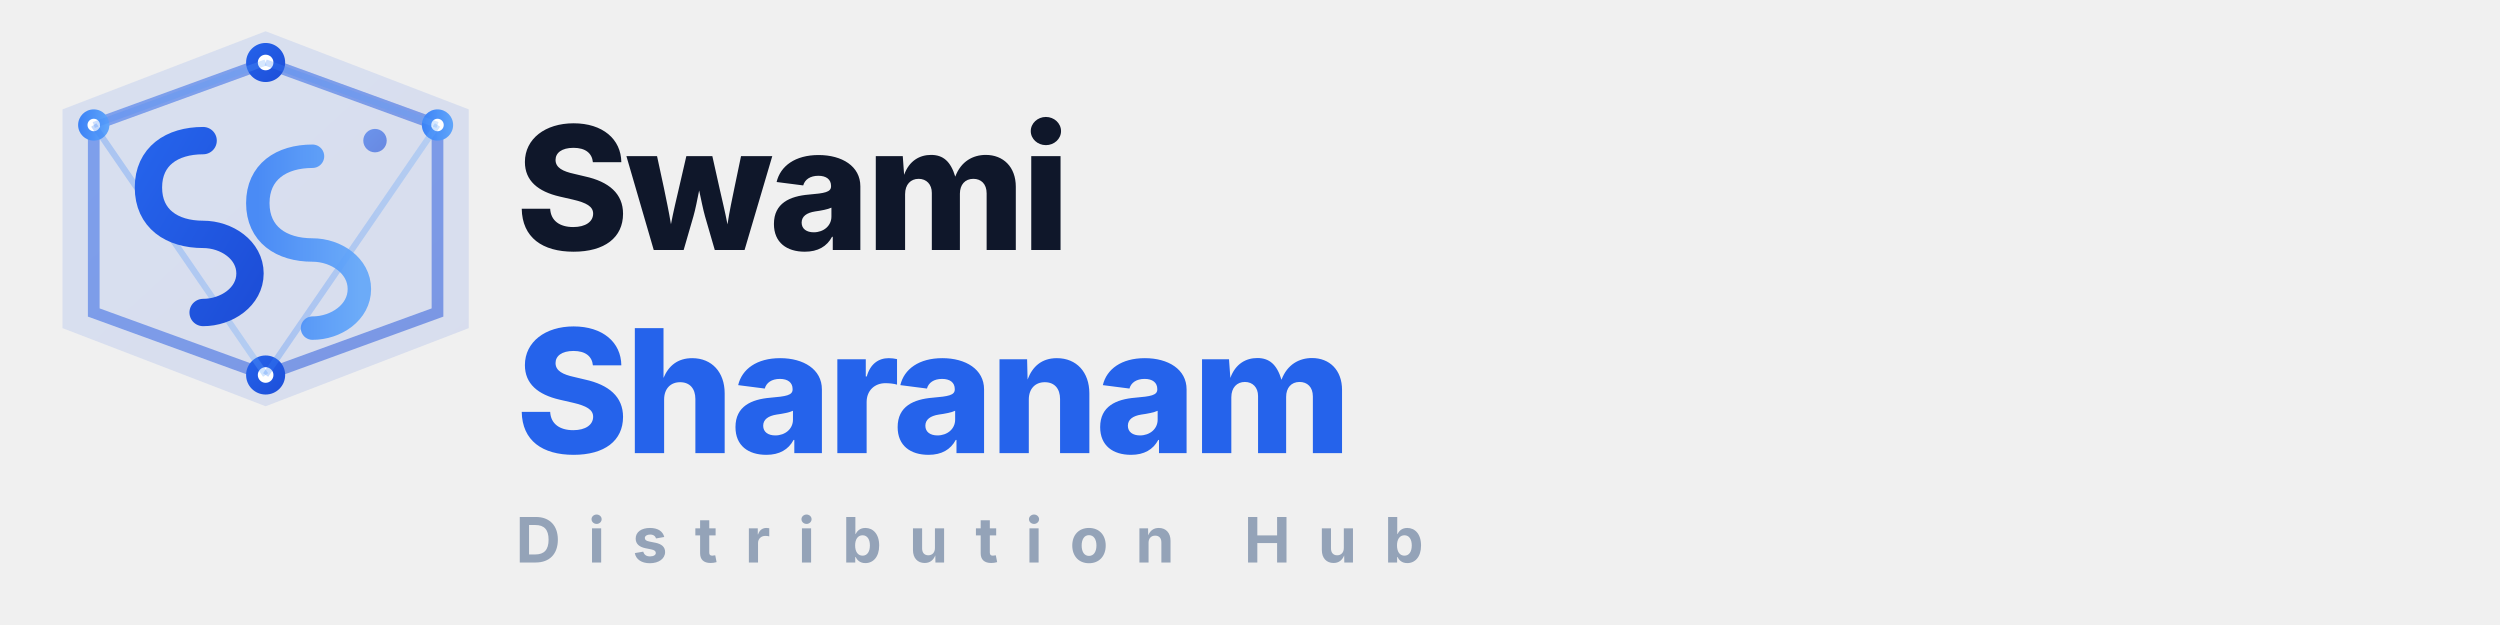
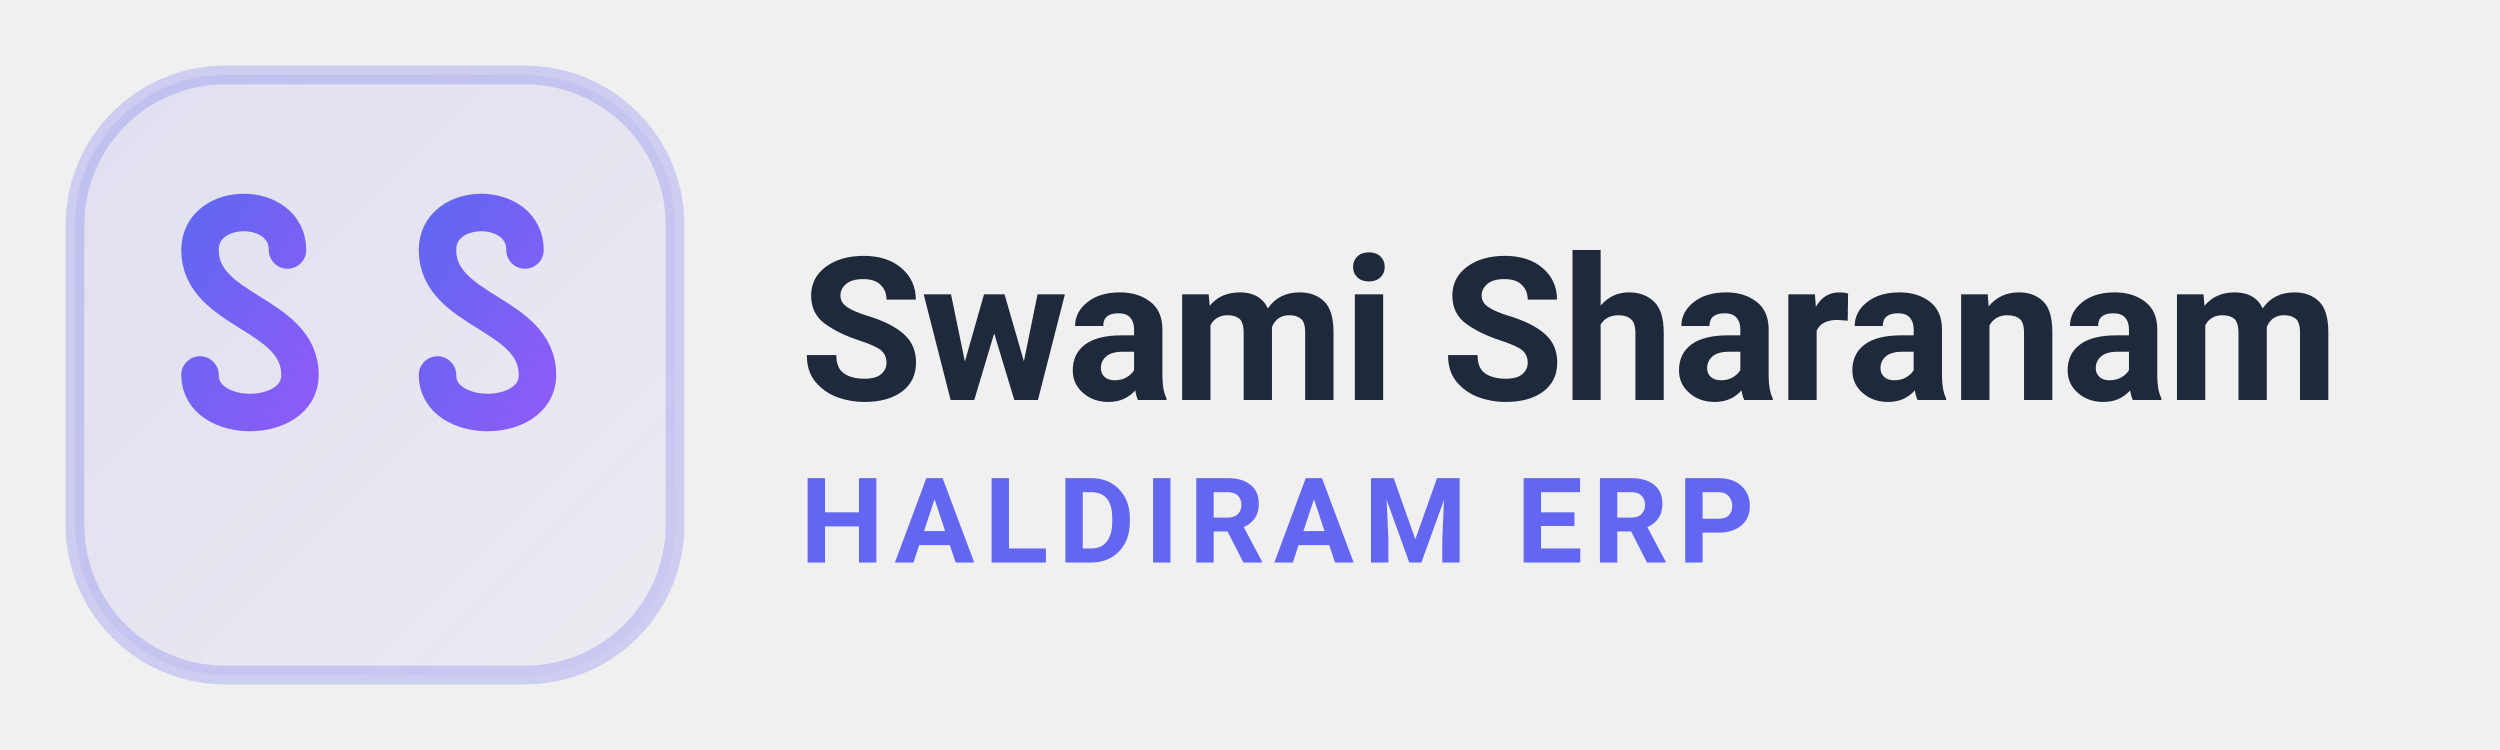
- <svg xmlns="http://www.w3.org/2000/svg" viewBox="0 0 320 80" width="320" height="80">
+ <svg xmlns="http://www.w3.org/2000/svg" viewBox="0 0 200 60" width="200" height="60">
  <defs>
-     <linearGradient id="primary" x1="0%" y1="0%" x2="100%" y2="100%">
-       <stop offset="0%" style="stop-color:#2563eb;stop-opacity:1" />
-       <stop offset="100%" style="stop-color:#1d4ed8;stop-opacity:1" />
+     <linearGradient id="ssGrad" x1="0%" y1="0%" x2="100%" y2="100%">
+       <stop offset="0%" stop-color="#6366f1" />
+       <stop offset="100%" stop-color="#8b5cf6" />
    </linearGradient>
-     <linearGradient id="accent" x1="0%" y1="0%" x2="100%" y2="0%">
-       <stop offset="0%" style="stop-color:#3b82f6;stop-opacity:1" />
-       <stop offset="100%" style="stop-color:#60a5fa;stop-opacity:1" />
+     <linearGradient id="badgeGrad" x1="0%" y1="0%" x2="100%" y2="100%">
+       <stop offset="0%" stop-color="#6366f1" stop-opacity="0.12" />
+       <stop offset="100%" stop-color="#8b5cf6" stop-opacity="0.04" />
    </linearGradient>
  </defs>
-   <g transform="translate(4, 4)">
-     <path d="M30 0 L56 10 L56 38 L30 48 L4 38 L4 10 Z" fill="url(#primary)" opacity="0.12" rx="4" />
-     <path d="M30 4 L52 12 L52 36 L30 44 L8 36 L8 12 Z" fill="none" stroke="url(#primary)" stroke-width="1.5" opacity="0.5" />
-     <circle cx="30" cy="4" r="2.5" fill="url(#primary)" />
-     <circle cx="30" cy="4" r="1" fill="white" />
-     <circle cx="30" cy="44" r="2.5" fill="url(#primary)" />
-     <circle cx="30" cy="44" r="1" fill="white" />
-     <circle cx="8" cy="12" r="2" fill="url(#accent)" />
-     <circle cx="8" cy="12" r="0.8" fill="white" />
-     <circle cx="52" cy="12" r="2" fill="url(#accent)" />
-     <circle cx="52" cy="12" r="0.8" fill="white" />
-     <line x1="30" y1="4" x2="30" y2="44" stroke="url(#primary)" stroke-width="1" opacity="0.4" />
-     <line x1="8" y1="12" x2="30" y2="44" stroke="url(#accent)" stroke-width="0.8" opacity="0.3" />
-     <line x1="52" y1="12" x2="30" y2="44" stroke="url(#accent)" stroke-width="0.8" opacity="0.3" />
-     <line x1="8" y1="12" x2="30" y2="4" stroke="url(#accent)" stroke-width="0.8" opacity="0.25" />
-     <line x1="52" y1="12" x2="30" y2="4" stroke="url(#accent)" stroke-width="0.8" opacity="0.25" />
-     <path d="M22 14 C18 14 15 16 15 20 C15 24 18 26 22 26 C25 26 28 28 28 31 C28 34 25 36 22 36" fill="none" stroke="url(#primary)" stroke-width="3.5" stroke-linecap="round" stroke-linejoin="round" />
-     <path d="M18 20 L18 20" stroke="url(#primary)" stroke-width="3.5" stroke-linecap="round" />
-     <path d="M36 16 C32 16 29 18 29 22 C29 26 32 28 36 28 C39 28 42 30 42 33 C42 36 39 38 36 38" fill="none" stroke="url(#accent)" stroke-width="3" stroke-linecap="round" stroke-linejoin="round" opacity="0.9" />
-     <circle cx="44" cy="14" r="1.5" fill="url(#primary)" opacity="0.6" />
+   <rect x="6" y="6" width="48" height="48" rx="12" fill="url(#badgeGrad)" stroke="#6366f1" stroke-opacity="0.25" stroke-width="1.5" />
+   <g stroke="url(#ssGrad)" stroke-width="3" stroke-linecap="round" stroke-linejoin="round" fill="none">
+     <path d="M 23 20 C 23 16, 16 16, 16 20 C 16 25, 24 25, 24 30 C 24 34, 16 34, 16 30" />
+     <path d="M 42 20 C 42 16, 35 16, 35 20 C 35 25, 43 25, 43 30 C 43 34, 35 34, 35 30" />
  </g>
-   <g transform="translate(66, 0)">
-     <text x="0" y="32" font-family="'Inter', -apple-system, 'Segoe UI', Roboto, sans-serif" font-size="22" font-weight="800" letter-spacing="-0.5" fill="#0f172a">
-       <tspan>Swami</tspan>
-     </text>
-     <text x="0" y="58" font-family="'Inter', -apple-system, 'Segoe UI', Roboto, sans-serif" font-size="22" font-weight="800" letter-spacing="-0.5" fill="#2563eb">
-       <tspan>Sharanam</tspan>
-     </text>
-     <text x="0" y="72" font-family="'Inter', -apple-system, 'Segoe UI', Roboto, sans-serif" font-size="8" font-weight="700" letter-spacing="3.5" fill="#94a3b8" text-transform="uppercase">
-       <tspan>Distribution Hub</tspan>
-     </text>
-   </g>
+   <text x="64" y="32" font-family="system-ui, -apple-system, BlinkMacSystemFont, 'Segoe UI', Roboto, sans-serif" font-size="16" font-weight="700" fill="#1e293b" letter-spacing="-0.01em">Swami Sharanam</text>
+   <text x="64" y="45" font-family="system-ui, -apple-system, BlinkMacSystemFont, 'Segoe UI', Roboto, sans-serif" font-size="9.5" font-weight="600" fill="#6366f1" letter-spacing="0.08em">HALDIRAM ERP</text>
</svg>
